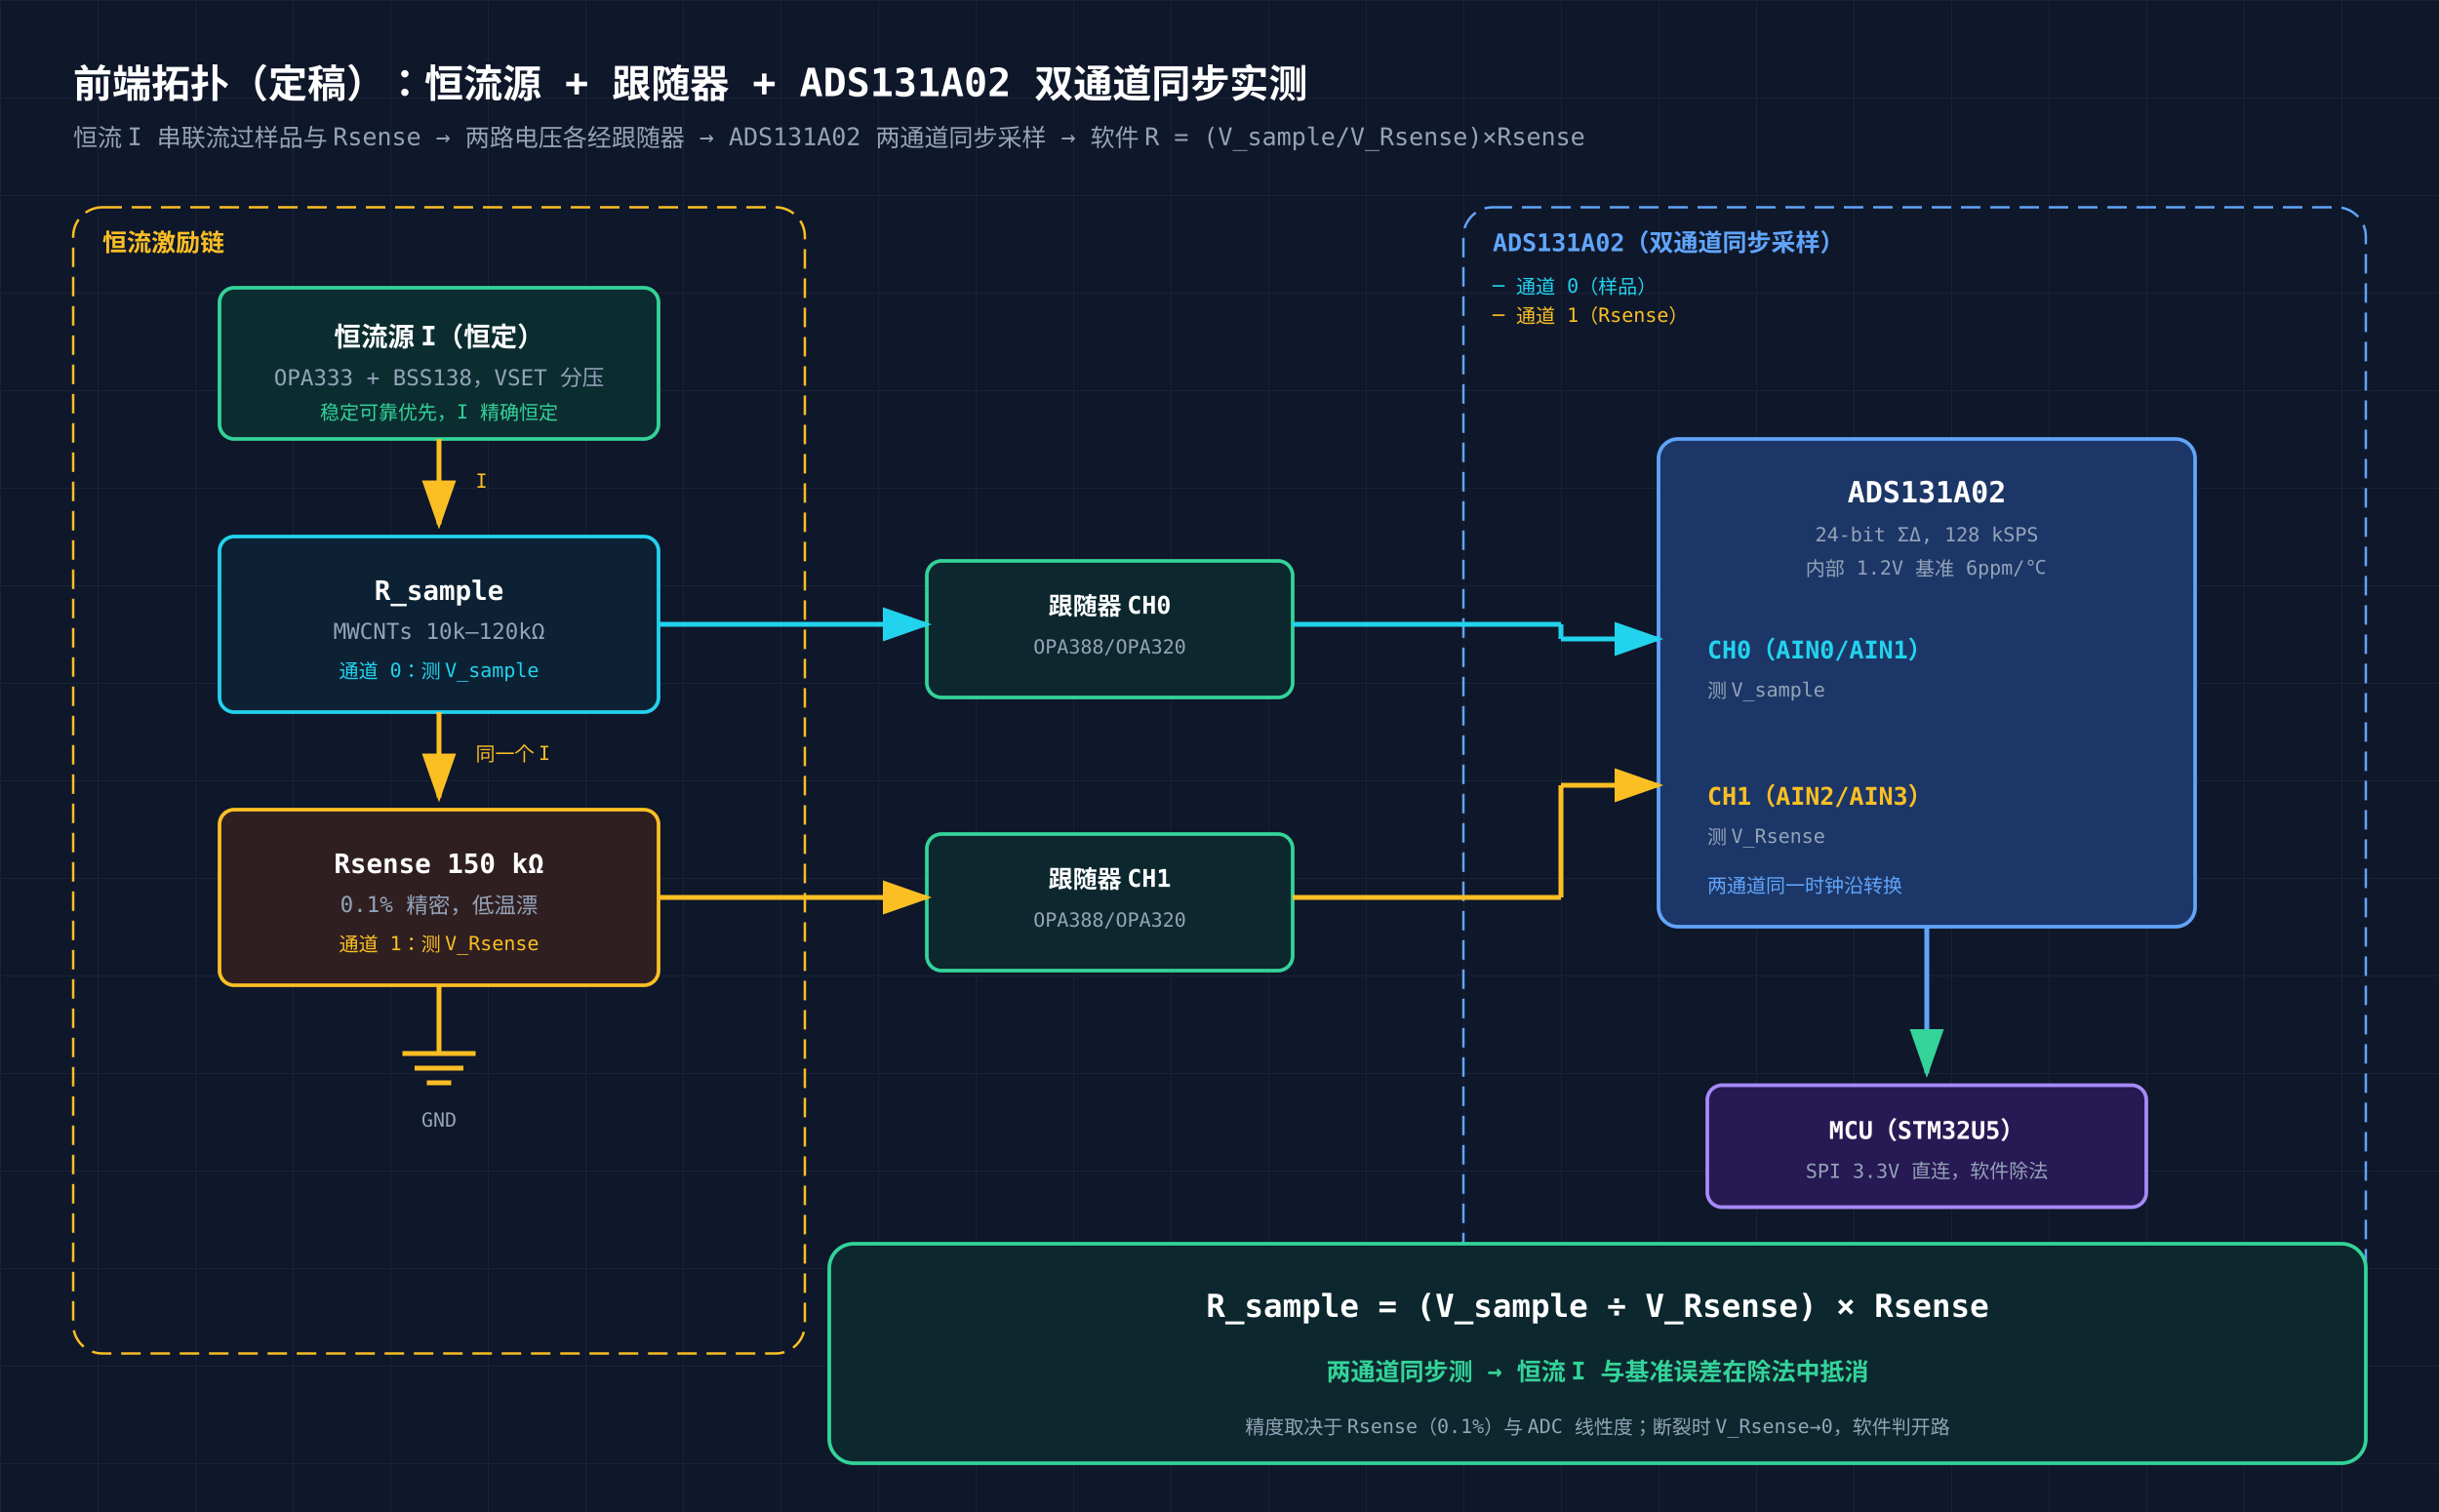
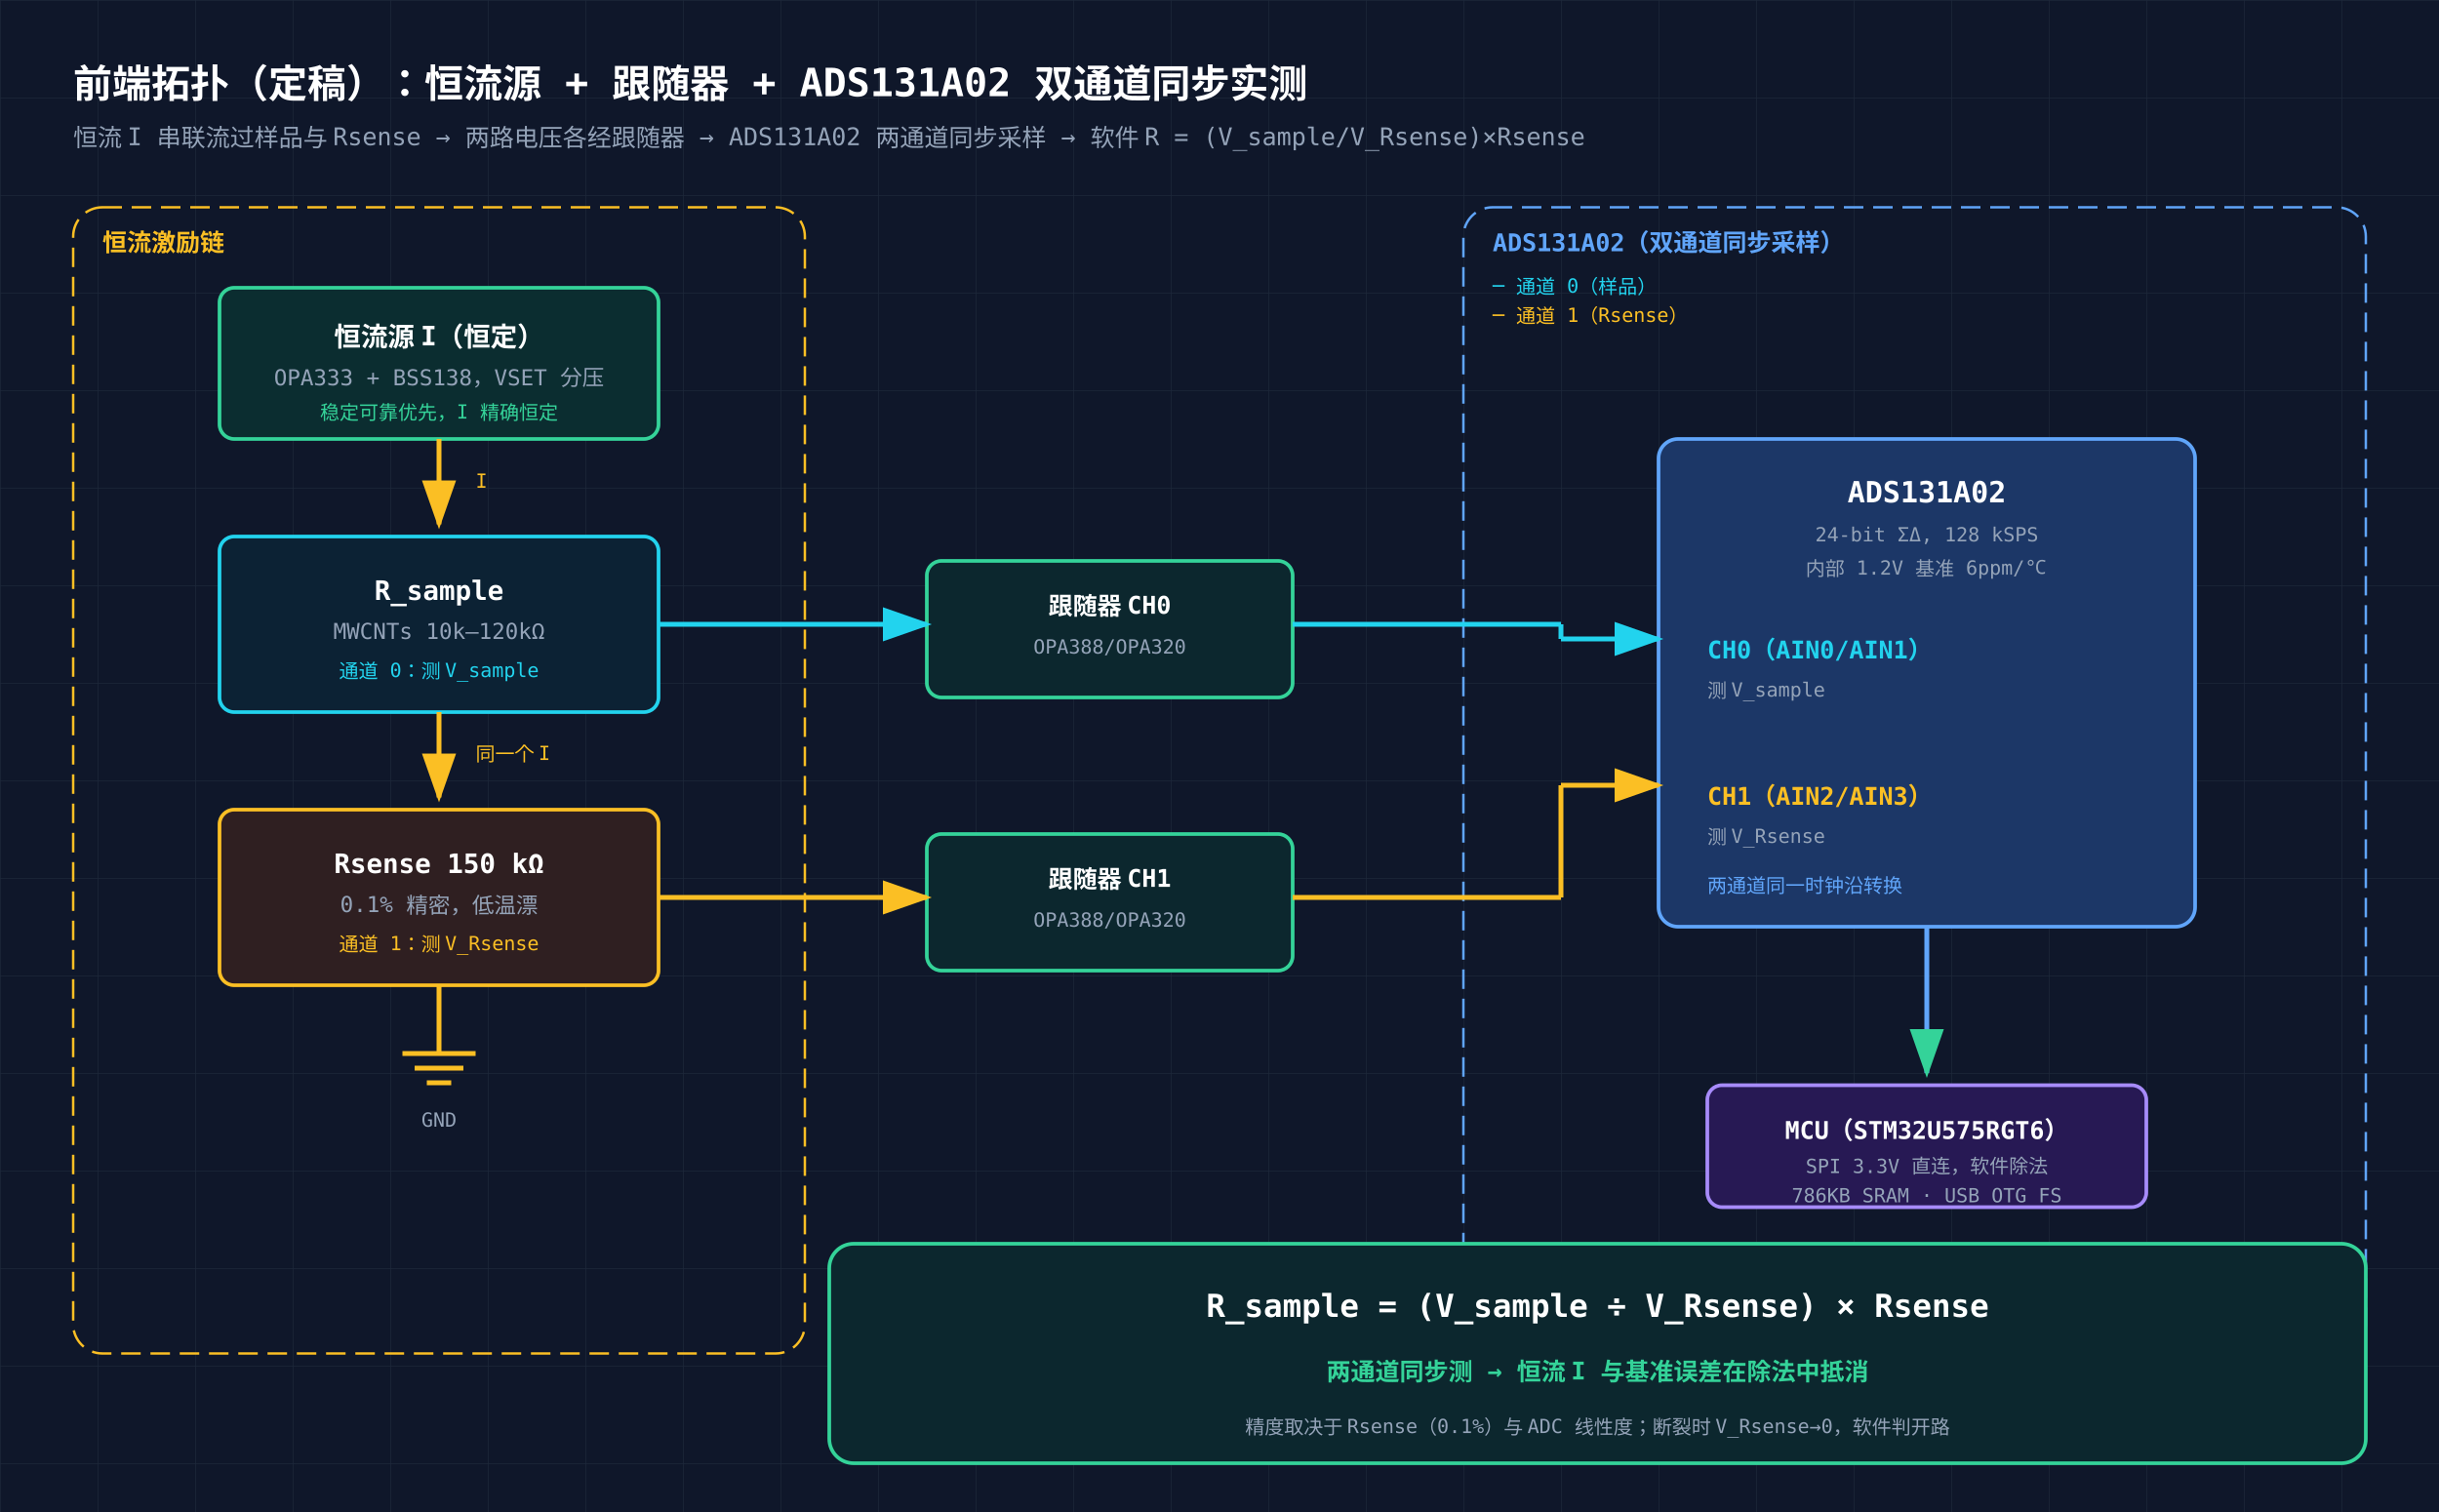
<svg xmlns="http://www.w3.org/2000/svg" viewBox="0 0 1000 620">
  <style>
    text { font-family: 'JetBrains Mono', 'Noto Sans SC', 'PingFang SC', monospace; }
  </style>
  <defs>
    <pattern id="grid" width="40" height="40" patternUnits="userSpaceOnUse">
      <path d="M 40 0 L 0 0 0 40" fill="none" stroke="#1e293b" stroke-width="0.5" />
    </pattern>
    <marker id="arr-cyan" markerWidth="10" markerHeight="7" refX="9" refY="3.5" orient="auto">
      <polygon points="0 0, 10 3.5, 0 7" fill="#22d3ee" />
    </marker>
    <marker id="arr-amber" markerWidth="10" markerHeight="7" refX="9" refY="3.5" orient="auto">
      <polygon points="0 0, 10 3.5, 0 7" fill="#fbbf24" />
    </marker>
    <marker id="arr-green" markerWidth="10" markerHeight="7" refX="9" refY="3.5" orient="auto">
      <polygon points="0 0, 10 3.5, 0 7" fill="#34d399" />
    </marker>
  </defs>
  <rect width="100%" height="100%" fill="#0f172a" />
  <rect width="100%" height="100%" fill="url(#grid)" />
  <text x="30" y="40" fill="white" font-size="16" font-weight="700">前端拓扑（定稿）：恒流源 + 跟随器 + ADS131A02 双通道同步实测</text>
  <text x="30" y="60" fill="#94a3b8" font-size="10">恒流 I 串联流过样品与 Rsense → 两路电压各经跟随器 → ADS131A02 两通道同步采样 → 软件 R = (V_sample/V_Rsense)×Rsense</text>
  <rect x="30" y="85" width="300" height="470" rx="12" fill="none" stroke="#fbbf24" stroke-width="1" stroke-dasharray="8,4" />
  <text x="42" y="103" fill="#fbbf24" font-size="10" font-weight="600">恒流激励链</text>
  <rect x="90" y="118" width="180" height="62" rx="6" fill="#0f172a" />
  <rect x="90" y="118" width="180" height="62" rx="6" fill="rgba(6,78,59,0.4)" stroke="#34d399" stroke-width="1.5" />
  <text x="180" y="142" fill="white" font-size="11" font-weight="600" text-anchor="middle">恒流源 I（恒定）</text>
  <text x="180" y="158" fill="#94a3b8" font-size="9" text-anchor="middle">OPA333 + BSS138，VSET 分压</text>
  <text x="180" y="172" fill="#34d399" font-size="8" text-anchor="middle">稳定可靠优先，I 精确恒定</text>
  <line x1="180" y1="180" x2="180" y2="215" stroke="#fbbf24" stroke-width="2" marker-end="url(#arr-amber)" />
  <text x="195" y="200" fill="#fbbf24" font-size="8">I</text>
  <rect x="90" y="220" width="180" height="72" rx="6" fill="#0f172a" />
  <rect x="90" y="220" width="180" height="72" rx="6" fill="rgba(8,51,68,0.4)" stroke="#22d3ee" stroke-width="1.5" />
  <text x="180" y="246" fill="white" font-size="11" font-weight="600" text-anchor="middle">R_sample</text>
  <text x="180" y="262" fill="#94a3b8" font-size="9" text-anchor="middle">MWCNTs 10k–120kΩ</text>
  <text x="180" y="278" fill="#22d3ee" font-size="8" text-anchor="middle">通道 0：测 V_sample</text>
  <line x1="180" y1="292" x2="180" y2="327" stroke="#fbbf24" stroke-width="2" marker-end="url(#arr-amber)" />
  <text x="195" y="312" fill="#fbbf24" font-size="8">同一个 I</text>
  <rect x="90" y="332" width="180" height="72" rx="6" fill="#0f172a" />
  <rect x="90" y="332" width="180" height="72" rx="6" fill="rgba(120,53,15,0.3)" stroke="#fbbf24" stroke-width="1.5" />
  <text x="180" y="358" fill="white" font-size="11" font-weight="600" text-anchor="middle">Rsense 150 kΩ</text>
  <text x="180" y="374" fill="#94a3b8" font-size="9" text-anchor="middle">0.1% 精密，低温漂</text>
  <text x="180" y="390" fill="#fbbf24" font-size="8" text-anchor="middle">通道 1：测 V_Rsense</text>
  <line x1="180" y1="404" x2="180" y2="432" stroke="#fbbf24" stroke-width="2" />
  <line x1="165" y1="432" x2="195" y2="432" stroke="#fbbf24" stroke-width="2" />
  <line x1="170" y1="438" x2="190" y2="438" stroke="#fbbf24" stroke-width="2" />
  <line x1="175" y1="444" x2="185" y2="444" stroke="#fbbf24" stroke-width="2" />
  <text x="180" y="462" fill="#94a3b8" font-size="8" text-anchor="middle">GND</text>
  <rect x="380" y="230" width="150" height="56" rx="6" fill="#0f172a" />
  <rect x="380" y="230" width="150" height="56" rx="6" fill="rgba(6,78,59,0.3)" stroke="#34d399" stroke-width="1.5" />
  <text x="455" y="252" fill="white" font-size="10" font-weight="600" text-anchor="middle">跟随器 CH0</text>
  <text x="455" y="268" fill="#94a3b8" font-size="8" text-anchor="middle">OPA388/OPA320</text>
  <rect x="380" y="342" width="150" height="56" rx="6" fill="#0f172a" />
  <rect x="380" y="342" width="150" height="56" rx="6" fill="rgba(6,78,59,0.3)" stroke="#34d399" stroke-width="1.5" />
  <text x="455" y="364" fill="white" font-size="10" font-weight="600" text-anchor="middle">跟随器 CH1</text>
  <text x="455" y="380" fill="#94a3b8" font-size="8" text-anchor="middle">OPA388/OPA320</text>
  <line x1="270" y1="256" x2="380" y2="256" stroke="#22d3ee" stroke-width="2" marker-end="url(#arr-cyan)" />
  <line x1="270" y1="368" x2="380" y2="368" stroke="#fbbf24" stroke-width="2" marker-end="url(#arr-amber)" />
  <rect x="600" y="85" width="370" height="470" rx="12" fill="none" stroke="#60a5fa" stroke-width="1" stroke-dasharray="8,4" />
  <text x="612" y="103" fill="#60a5fa" font-size="10" font-weight="600">ADS131A02（双通道同步采样）</text>
  <rect x="680" y="180" width="220" height="200" rx="8" fill="#0f172a" />
  <rect x="680" y="180" width="220" height="200" rx="8" fill="rgba(59,130,246,0.3)" stroke="#60a5fa" stroke-width="1.5" />
  <text x="790" y="206" fill="white" font-size="12" font-weight="700" text-anchor="middle">ADS131A02</text>
  <text x="790" y="222" fill="#94a3b8" font-size="8" text-anchor="middle">24-bit ΣΔ, 128 kSPS</text>
  <text x="790" y="236" fill="#94a3b8" font-size="8" text-anchor="middle">内部 1.2V 基准 6ppm/℃</text>
  <text x="700" y="270" fill="#22d3ee" font-size="10" font-weight="600">CH0（AIN0/AIN1）</text>
  <text x="700" y="286" fill="#94a3b8" font-size="8">测 V_sample</text>
  <text x="700" y="330" fill="#fbbf24" font-size="10" font-weight="600">CH1（AIN2/AIN3）</text>
  <text x="700" y="346" fill="#94a3b8" font-size="8">测 V_Rsense</text>
  <text x="700" y="366" fill="#60a5fa" font-size="8">两通道同一时钟沿转换</text>
  <line x1="530" y1="256" x2="640" y2="256" stroke="#22d3ee" stroke-width="2" />
  <line x1="640" y1="256" x2="640" y2="262" stroke="#22d3ee" stroke-width="2" />
  <line x1="640" y1="262" x2="680" y2="262" stroke="#22d3ee" stroke-width="2" marker-end="url(#arr-cyan)" />
  <line x1="530" y1="368" x2="640" y2="368" stroke="#fbbf24" stroke-width="2" />
  <line x1="640" y1="368" x2="640" y2="322" stroke="#fbbf24" stroke-width="2" />
  <line x1="640" y1="322" x2="680" y2="322" stroke="#fbbf24" stroke-width="2" marker-end="url(#arr-amber)" />
  <line x1="790" y1="380" x2="790" y2="440" stroke="#60a5fa" stroke-width="2" marker-end="url(#arr-green)" />
  <rect x="700" y="445" width="180" height="50" rx="6" fill="#0f172a" />
  <rect x="700" y="445" width="180" height="50" rx="6" fill="rgba(76,29,149,0.4)" stroke="#a78bfa" stroke-width="1.5" />
-   <text x="790" y="467" fill="white" font-size="10" font-weight="600" text-anchor="middle">MCU（STM32U5）</text>
-   <text x="790" y="483" fill="#94a3b8" font-size="8" text-anchor="middle">SPI 3.3V 直连，软件除法</text>
+   <text x="790" y="467" fill="white" font-size="10" font-weight="600" text-anchor="middle">MCU（STM32U575RGT6）</text>
+   <text x="790" y="481" fill="#94a3b8" font-size="8" text-anchor="middle">SPI 3.3V 直连，软件除法</text>
+   <text x="790" y="493" fill="#94a3b8" font-size="8" text-anchor="middle">786KB SRAM · USB OTG FS</text>
  <rect x="340" y="510" width="630" height="90" rx="10" fill="#0f172a" />
  <rect x="340" y="510" width="630" height="90" rx="10" fill="rgba(6,78,59,0.3)" stroke="#34d399" stroke-width="1.5" />
  <text x="655" y="540" fill="white" font-size="13" font-weight="700" text-anchor="middle">R_sample = (V_sample ÷ V_Rsense) × Rsense</text>
  <text x="655" y="566" fill="#34d399" font-size="10" font-weight="600" text-anchor="middle">两通道同步测 → 恒流 I 与基准误差在除法中抵消</text>
  <text x="655" y="588" fill="#94a3b8" font-size="8" text-anchor="middle">精度取决于 Rsense（0.1%）与 ADC 线性度；断裂时 V_Rsense→0，软件判开路</text>
  <text x="612" y="120" fill="#22d3ee" font-size="8">─ 通道 0（样品）</text>
  <text x="612" y="132" fill="#fbbf24" font-size="8">─ 通道 1（Rsense）</text>
</svg>
